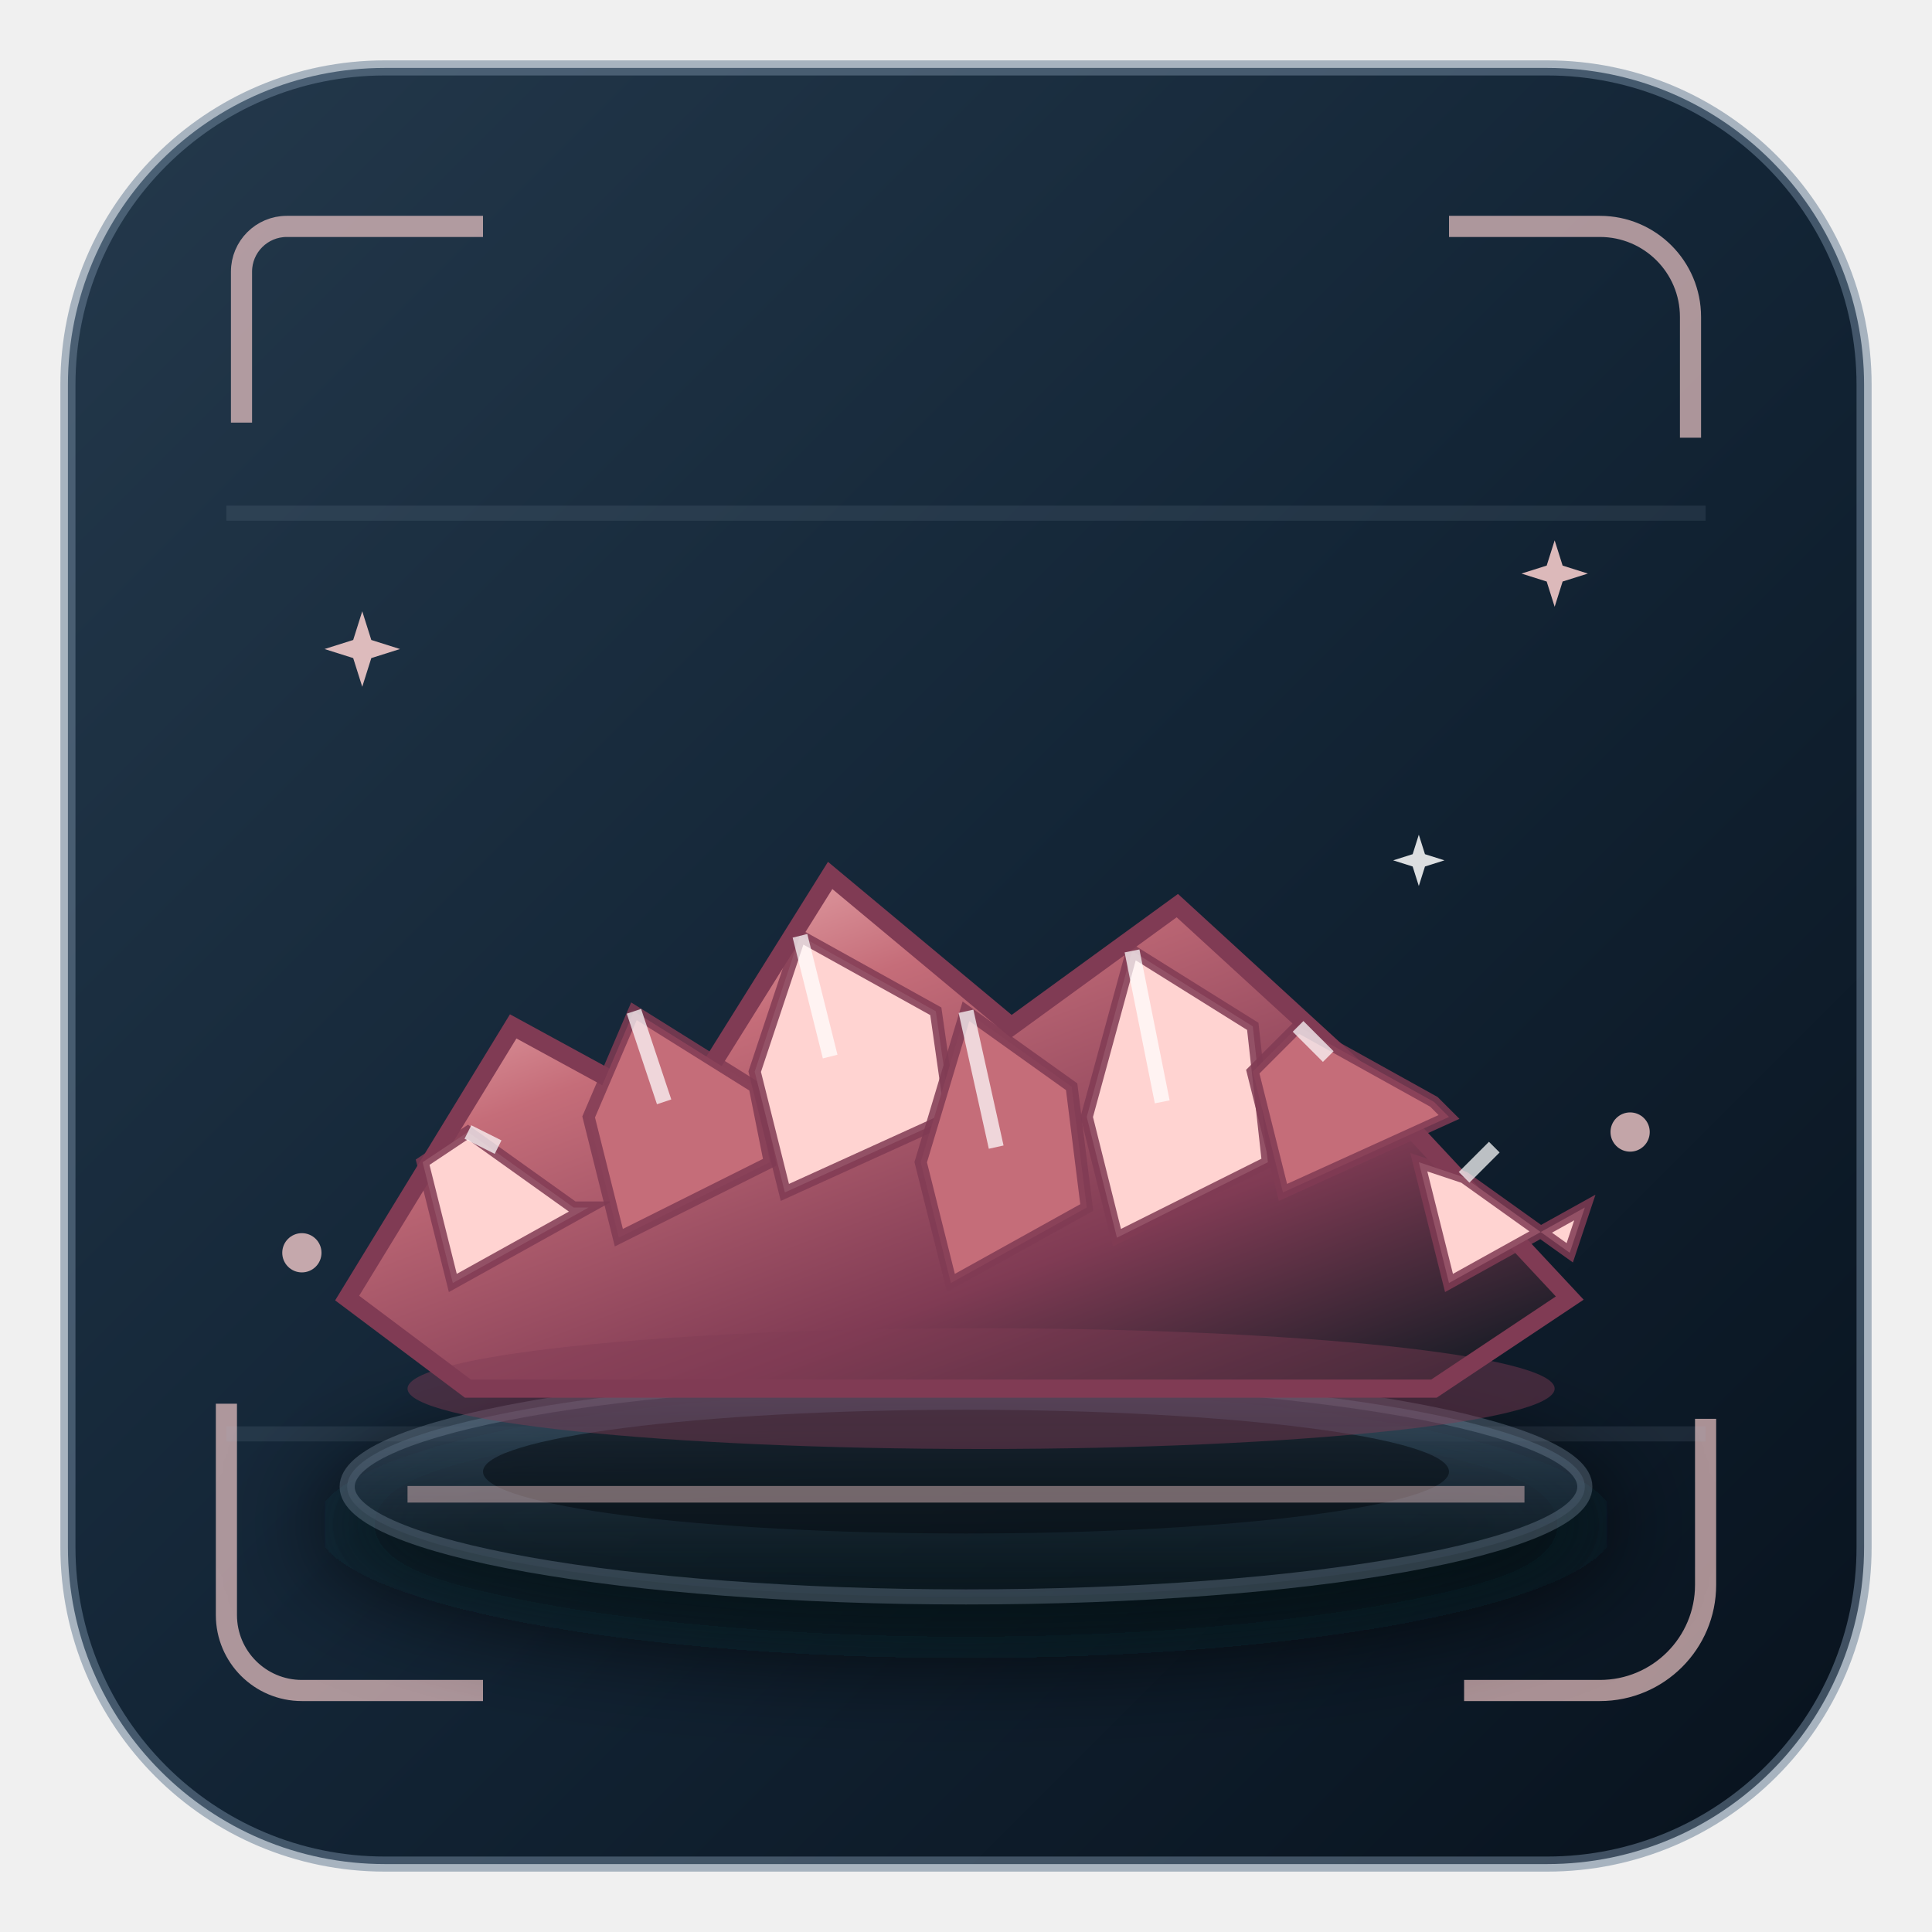
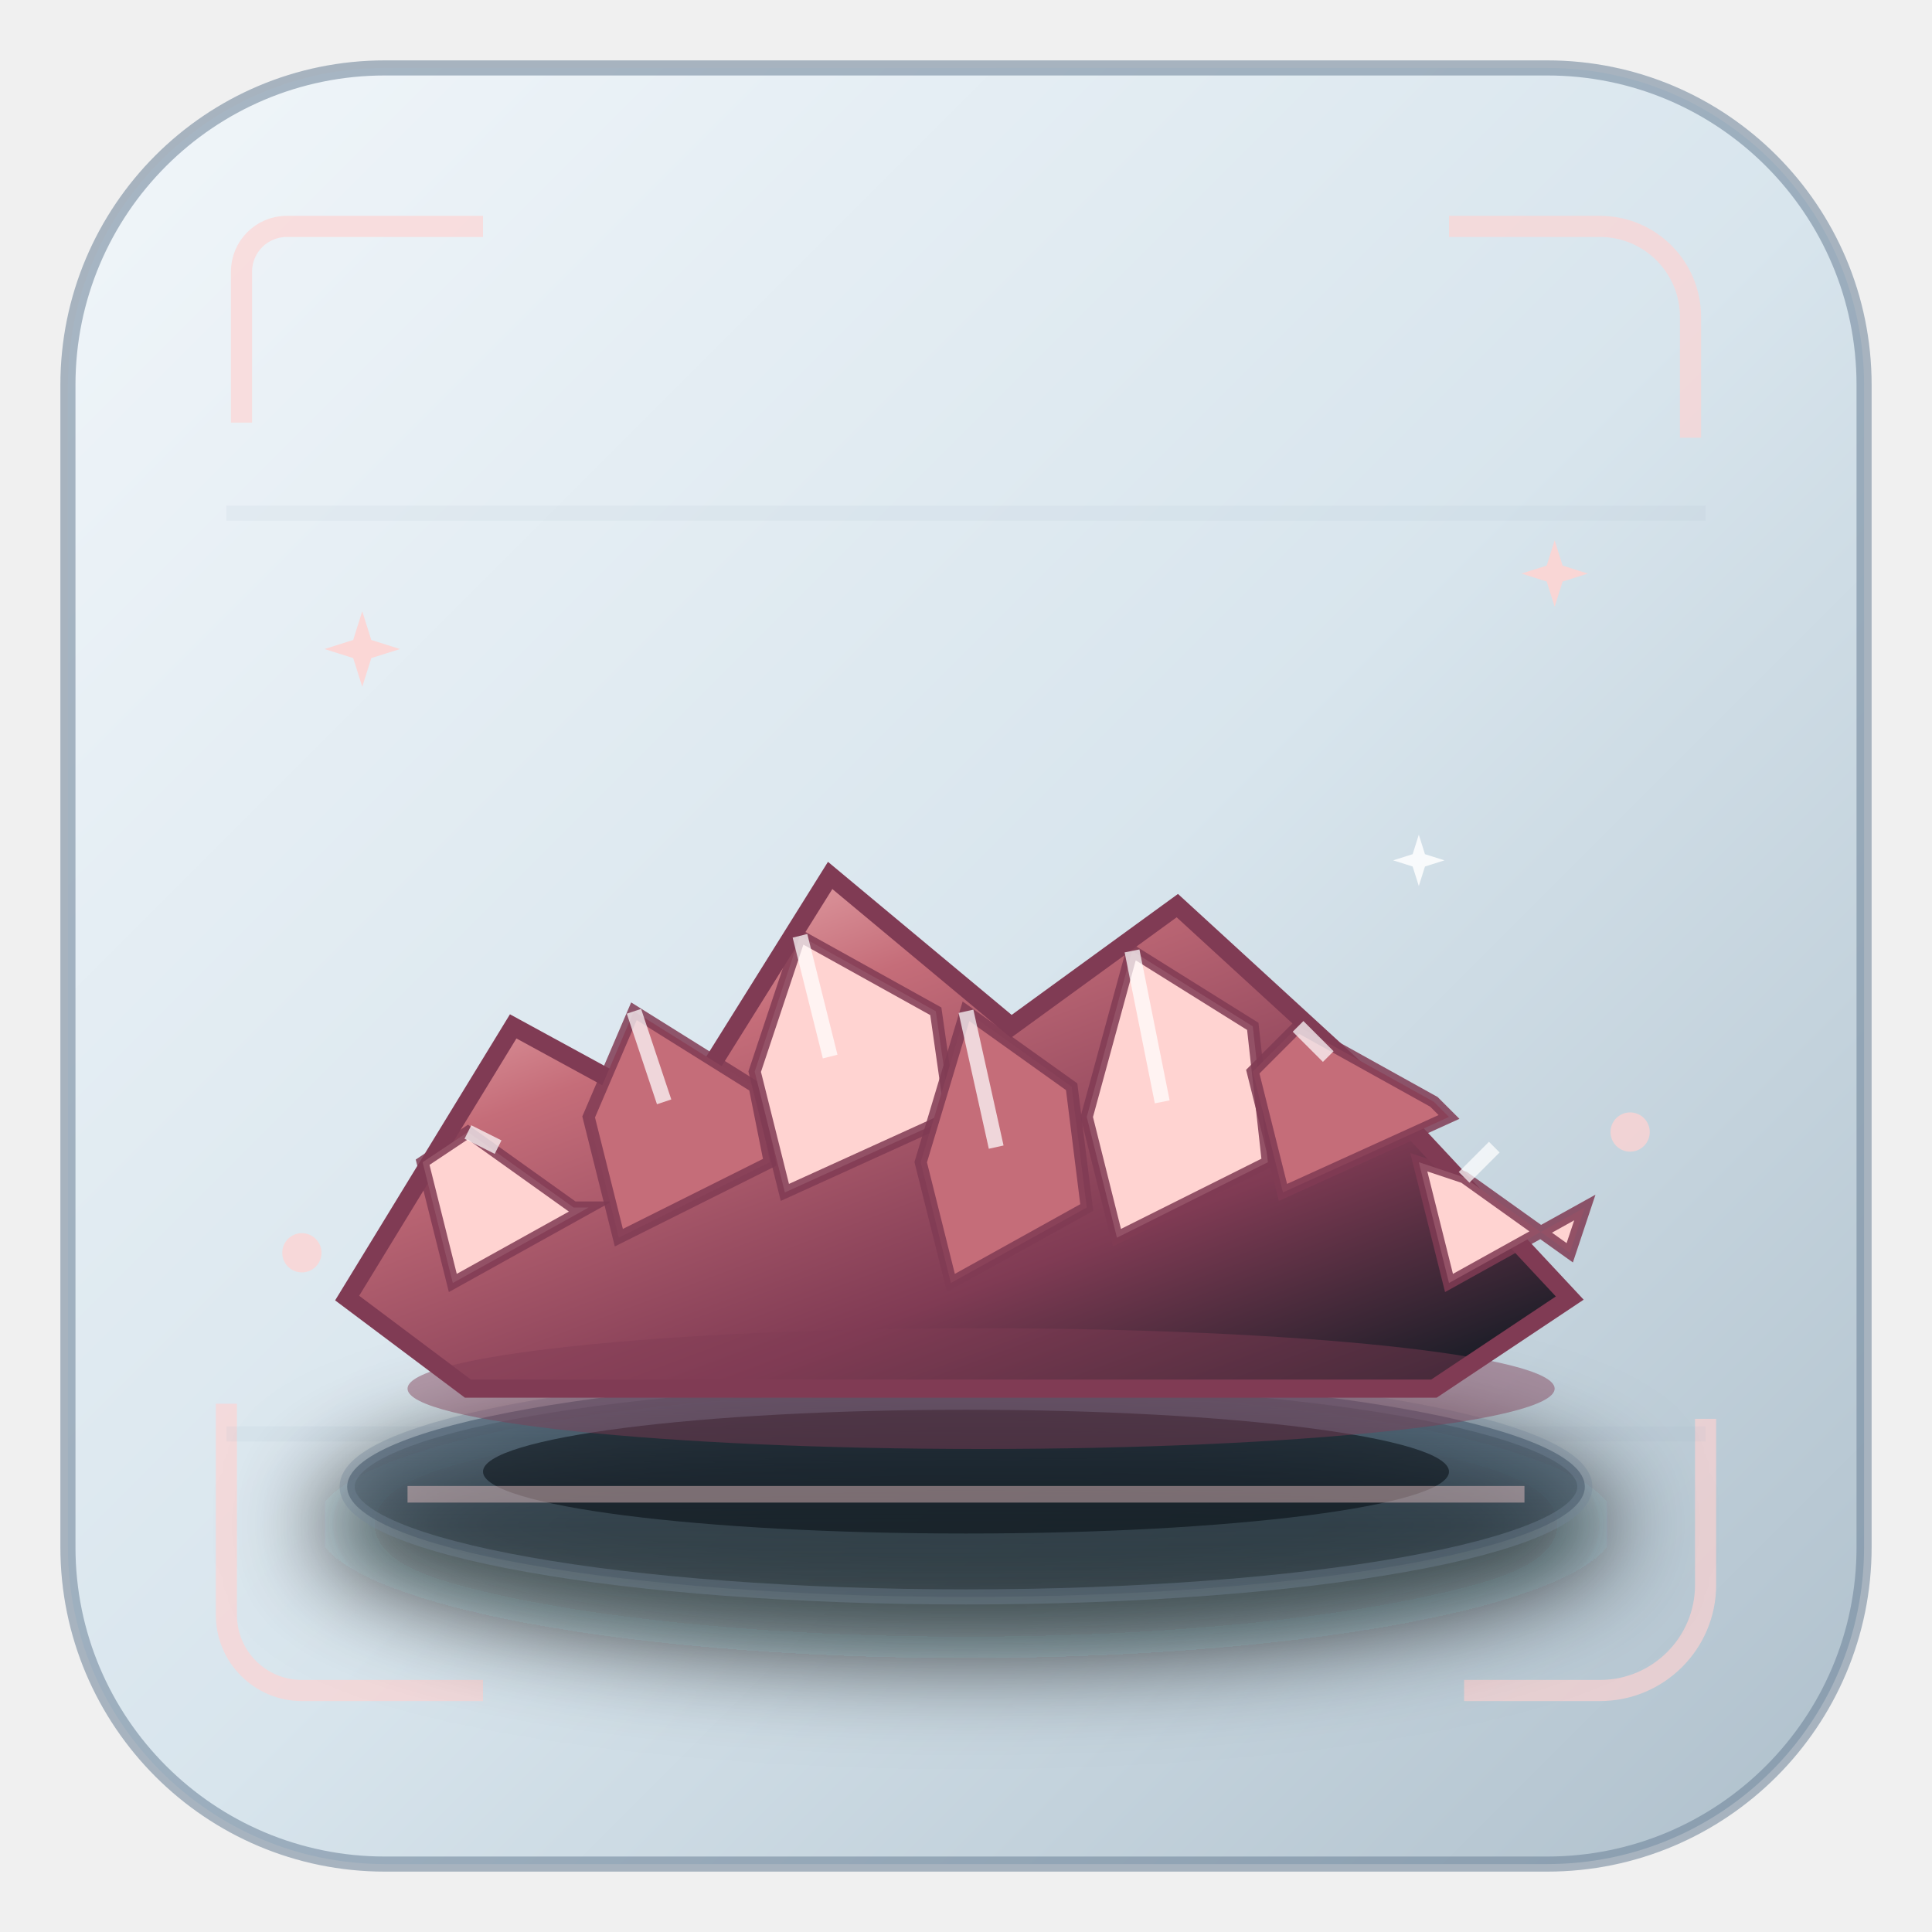
<svg xmlns="http://www.w3.org/2000/svg" width="128" height="128" viewBox="0 0 128 128" role="img" aria-labelledby="omega-potash-title omega-potash-desc" data-omega-icon-kind="resource" data-omega-icon-id="potash">
  <defs>
    <linearGradient id="omega-potash-bg" x1="0" y1="0" x2="1" y2="1">
-       <stop offset="0" stop-color="#24394c" />
-       <stop offset=".5" stop-color="#132536" />
-       <stop offset="1" stop-color="#08121d" />
+       <stop offset="0" stop-color="#f1f6fa" />
+       <stop offset=".52" stop-color="#d8e5ed" />
+       <stop offset="1" stop-color="#aebfcb" />
    </linearGradient>
    <linearGradient id="omega-potash-metal" x1="0" y1="0" x2=".9" y2="1">
      <stop offset="0" stop-color="#ffd3d1" />
      <stop offset=".32" stop-color="#c56d79" />
      <stop offset=".7" stop-color="#803b54" />
      <stop offset="1" stop-color="#141b24" />
    </linearGradient>
    <linearGradient id="omega-potash-top" x1="0" y1="0" x2="1" y2="1">
      <stop offset="0" stop-color="#ffffff" stop-opacity=".9" />
      <stop offset=".22" stop-color="#ffd3d1" />
      <stop offset="1" stop-color="#c56d79" />
    </linearGradient>
    <linearGradient id="omega-potash-side" x1="0" y1="0" x2="1" y2=".7">
      <stop offset="0" stop-color="#c56d79" />
      <stop offset="1" stop-color="#803b54" />
    </linearGradient>
    <linearGradient id="omega-potash-floor" x1="0" y1="0" x2="0" y2="1">
      <stop offset="0" stop-color="#41576b" stop-opacity=".85" />
      <stop offset="1" stop-color="#172534" stop-opacity=".25" />
    </linearGradient>
    <filter id="omega-potash-shadow" x="-40%" y="-40%" width="180%" height="200%">
      <feGaussianBlur stdDeviation="3.1" />
    </filter>
  </defs>
  <rect x="4.5" y="4.5" width="119" height="119" rx="21" fill="url(#omega-potash-bg)" stroke="#6b8297" stroke-opacity=".55" stroke-width="1" />
  <path d="M16 28V18a3 3 0 0 1 3-3h13M96 15h10a6 6 0 0 1 6 6v8M15 93v14a5 5 0 0 0 5 5h12M97 112h9a7 7 0 0 0 7-7V94" fill="none" stroke="#ffd3d1" stroke-opacity=".65" stroke-width="1.4" />
  <path d="M15 34H113M15 95H113" stroke="#a5bac8" stroke-opacity=".11" />
  <ellipse cx="64" cy="101" rx="43" ry="8.8" fill="#02070d" opacity=".7" filter="url(#omega-potash-shadow)" />
  <ellipse cx="64" cy="98.5" rx="41" ry="7.3" fill="url(#omega-potash-floor)" stroke="#75889a" stroke-opacity=".38" />
  <ellipse cx="64" cy="97.5" rx="32" ry="4.1" fill="#030a10" opacity=".52" />
  <path d="M23 86 34 68 45 74 55 58 67 68 78 60 90 71 104 86 95 92H31Z" fill="url(#omega-potash-metal)" stroke="#803b54" stroke-width="1.2" />
  <path d="M30 85 28 77 31 75 38 80 39 80Z" fill="#ffd3d1" stroke="#803b54" stroke-opacity=".85" stroke-width=".8" />
  <path d="M31 75 33 76" stroke="#fff" stroke-opacity=".72" stroke-width="1" />
  <path d="M41 82 39 74 42 67 50 72 51 77Z" fill="#c56d79" stroke="#803b54" stroke-opacity=".85" stroke-width=".8" />
  <path d="M42 67 44 73" stroke="#fff" stroke-opacity=".72" stroke-width="1" />
  <path d="M52 79 50 71 53 62 62 67 63 74Z" fill="#ffd3d1" stroke="#803b54" stroke-opacity=".85" stroke-width=".8" />
  <path d="M53 62 55 70" stroke="#fff" stroke-opacity=".72" stroke-width="1" />
  <path d="M63 85 61 77 64 67 71 72 72 80Z" fill="#c56d79" stroke="#803b54" stroke-opacity=".85" stroke-width=".8" />
  <path d="M64 67 66 76" stroke="#fff" stroke-opacity=".72" stroke-width="1" />
  <path d="M74 82 72 74 75 63 83 68 84 77Z" fill="#ffd3d1" stroke="#803b54" stroke-opacity=".85" stroke-width=".8" />
  <path d="M75 63 77 73" stroke="#fff" stroke-opacity=".72" stroke-width="1" />
  <path d="M85 79 83 71 86 68 95 73 96 74Z" fill="#c56d79" stroke="#803b54" stroke-opacity=".85" stroke-width=".8" />
  <path d="M86 68 88 70" stroke="#fff" stroke-opacity=".72" stroke-width="1" />
  <path d="M96 85 94 77 97 78 104 83 105 80Z" fill="#ffd3d1" stroke="#803b54" stroke-opacity=".85" stroke-width=".8" />
  <path d="M97 78 99 76" stroke="#fff" stroke-opacity=".72" stroke-width="1" />
  <ellipse cx="65" cy="92" rx="38" ry="4" fill="#803b54" opacity=".45" />
  <path d="M24 40.5L24.6 42.4 26.5 43 24.6 43.6 24 45.5 23.4 43.6 21.5 43 23.4 42.4Z" fill="#ffd3d1" opacity=".85" />
  <path d="M103 35.8L103.528 37.472 105.2 38 103.528 38.528 103 40.2 102.472 38.528 100.8 38 102.472 37.472Z" fill="#ffd3d1" opacity=".85" />
  <path d="M94 55.3L94.408 56.592 95.7 57 94.408 57.408 94 58.7 93.592 57.408 92.3 57 93.592 56.592Z" fill="#fff" opacity=".85" />
  <path d="M27 99H101" stroke="#ffd3d1" stroke-opacity=".42" stroke-width="1.1" />
  <circle cx="20" cy="83" r="1.3" fill="#ffd3d1" opacity=".75" />
  <circle cx="108" cy="75" r="1.3" fill="#ffd3d1" opacity=".75" />
</svg>
